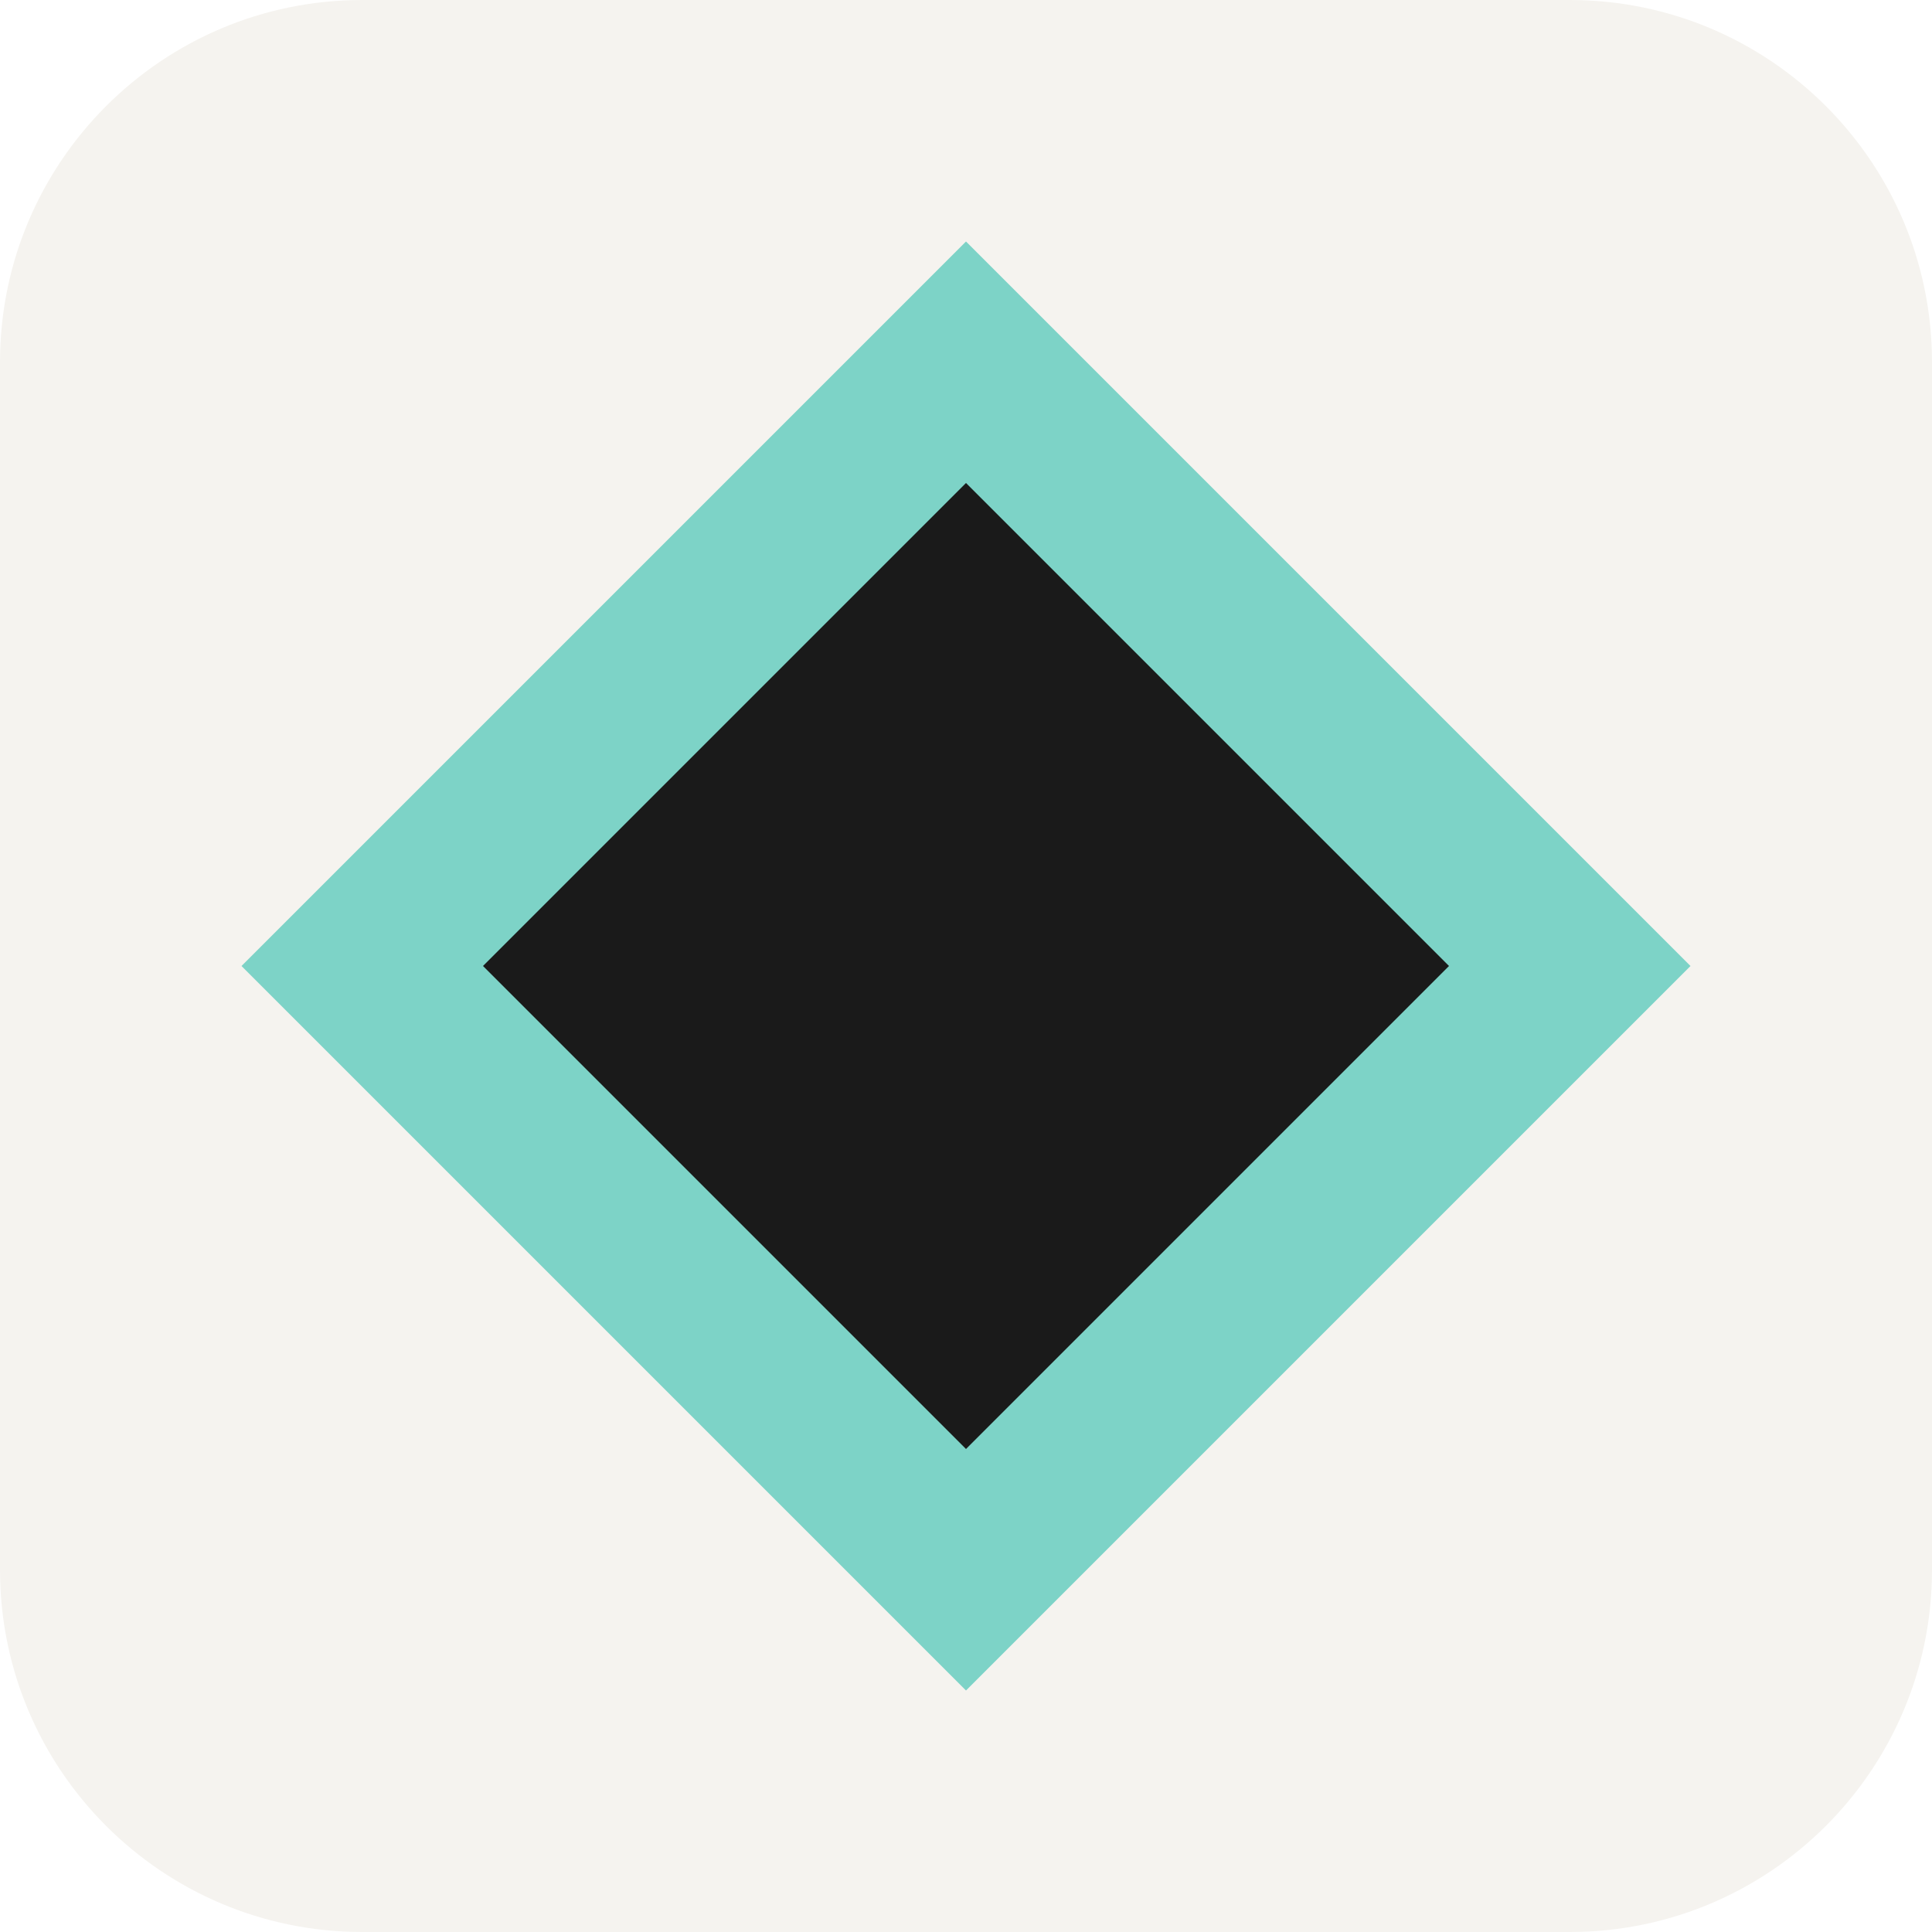
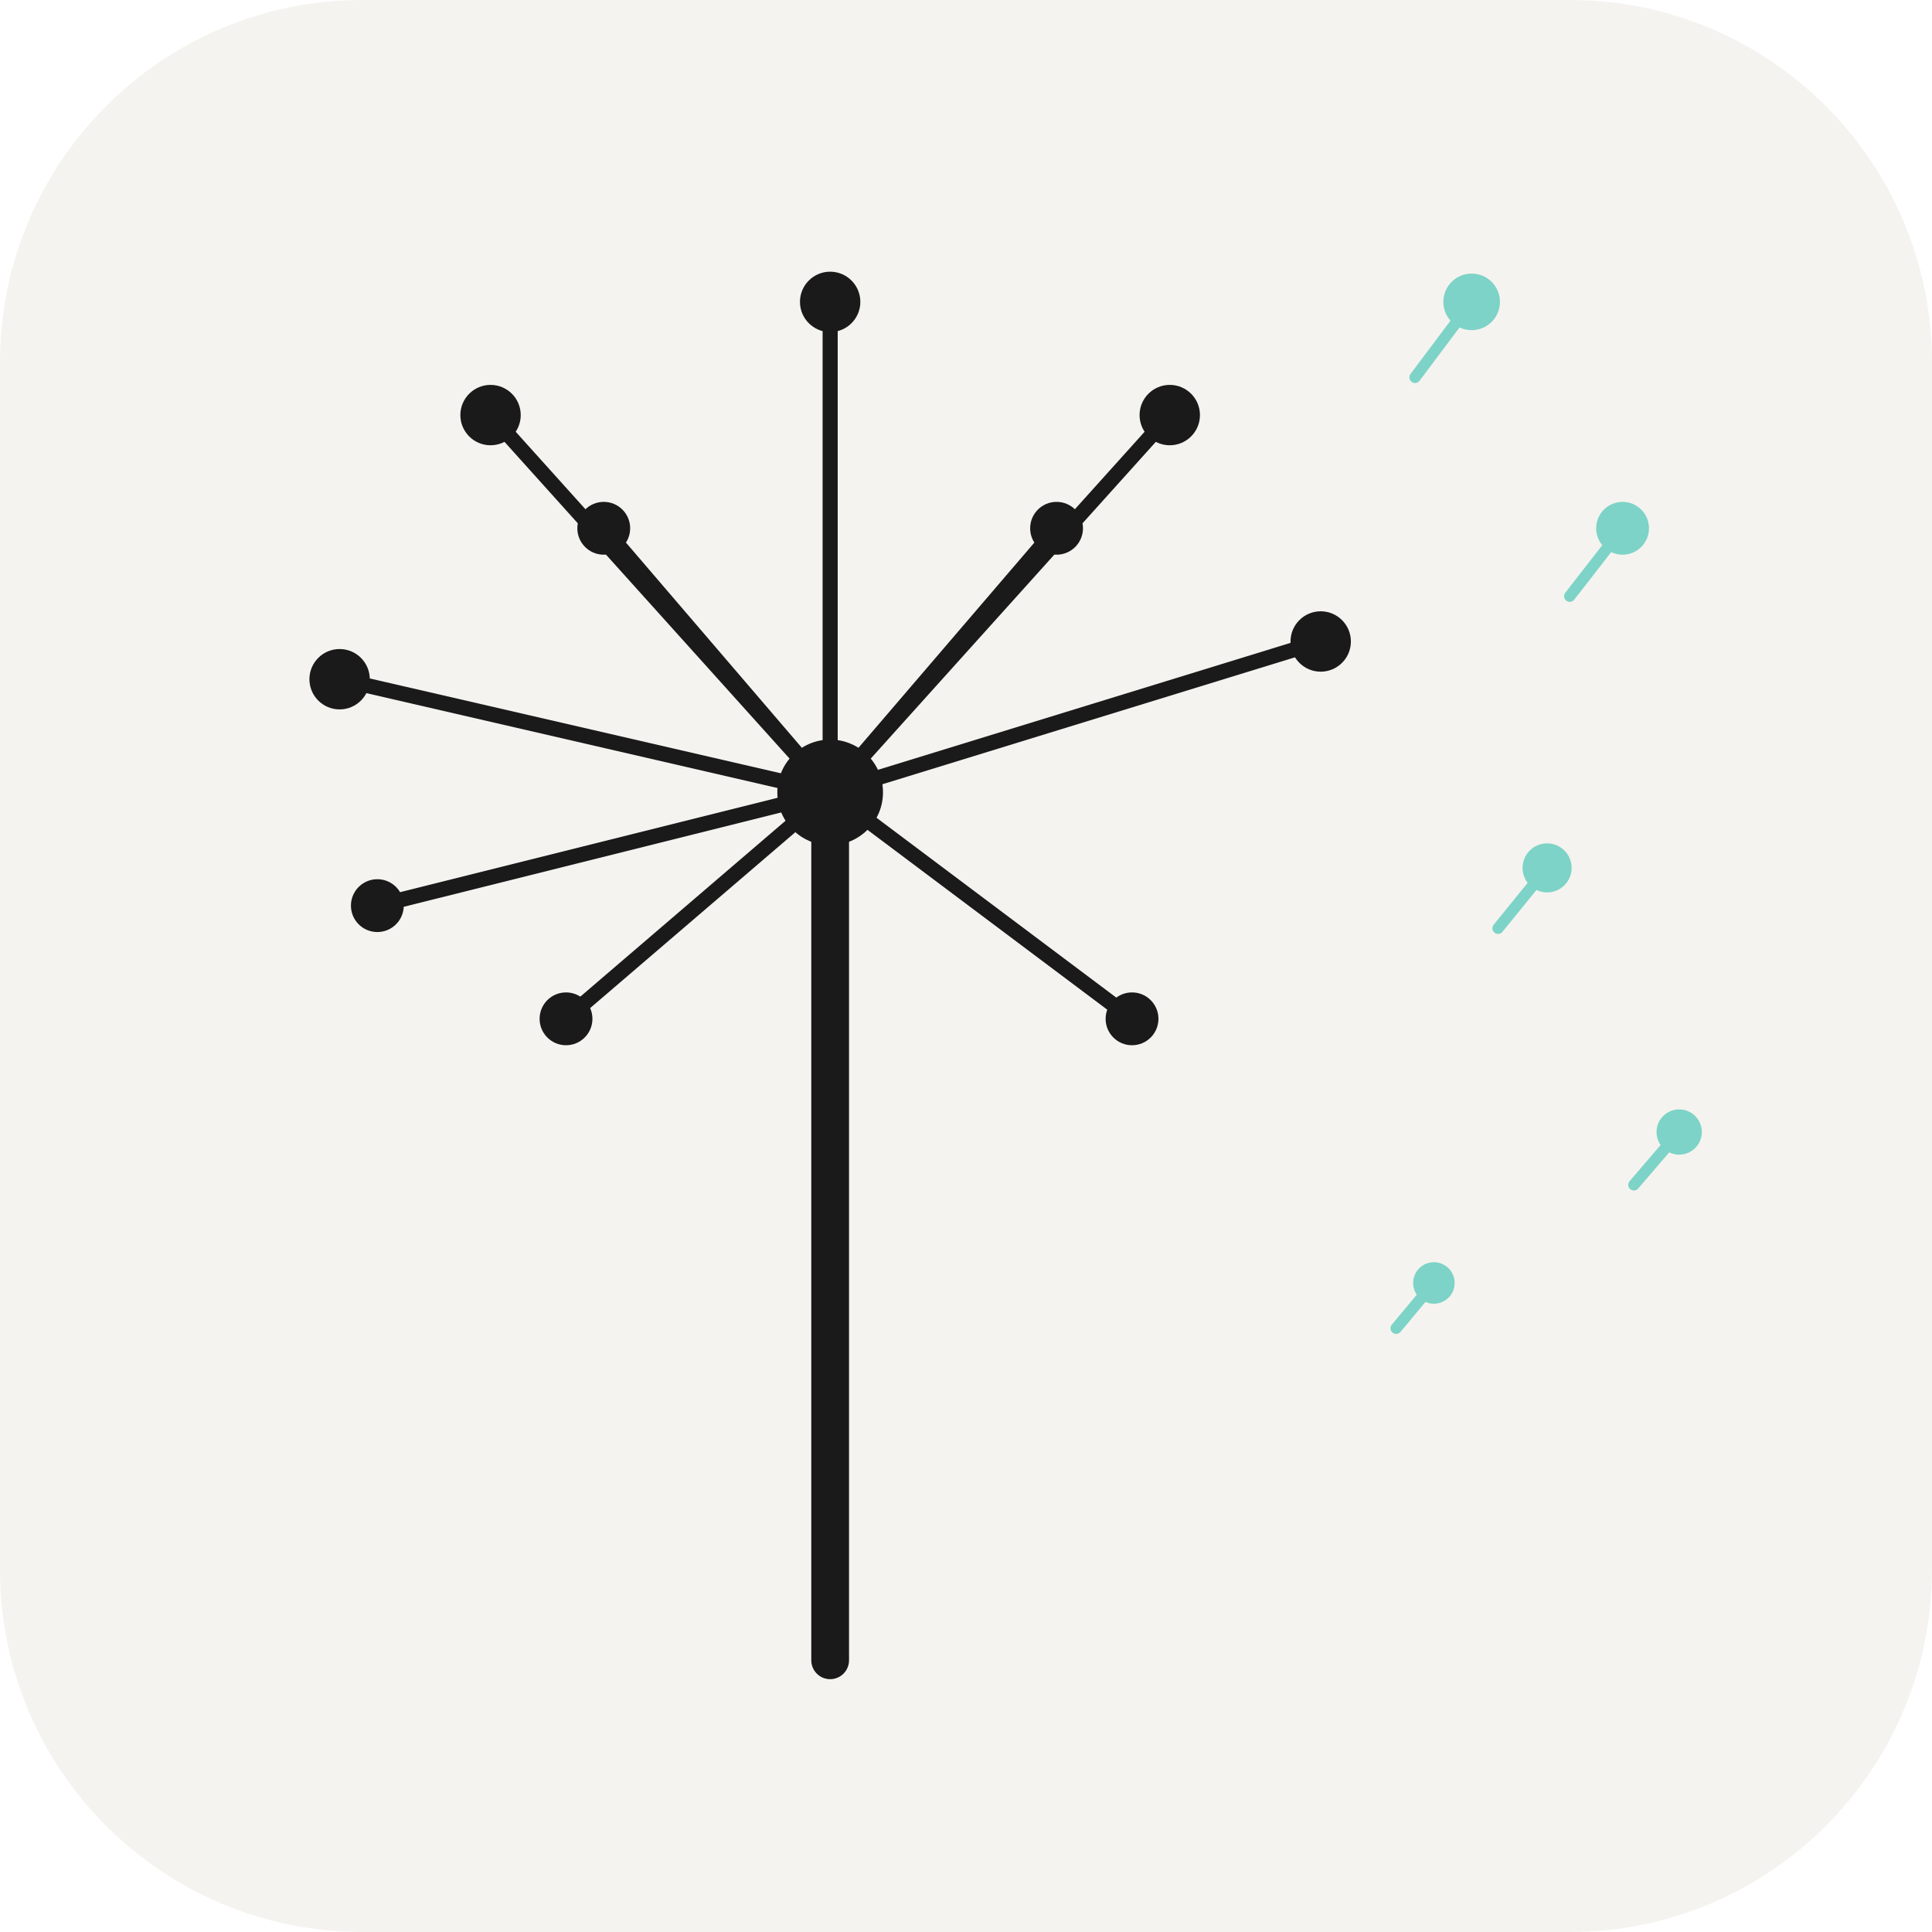
<svg xmlns="http://www.w3.org/2000/svg" width="512" height="512" viewBox="0 0 512 512">
  <rect width="512" height="512" rx="96" fill="#f5f3ef" />
-   <path d="M256 64L448 256L256 448L64 256Z" fill="#7dd3c7" />
-   <path d="M256 128L384 256L256 384L128 256Z" fill="#1a1a1a" />
+   <line x1="220" y1="440" x2="220" y2="220" stroke="#1a1a1a" stroke-width="10" stroke-linecap="round" />
+   <circle cx="220" cy="210" r="14" fill="#1a1a1a" />
+   <line x1="220" y1="210" x2="220" y2="80" stroke="#1a1a1a" stroke-width="4" stroke-linecap="round" />
+   <line x1="220" y1="210" x2="130" y2="110" stroke="#1a1a1a" stroke-width="4" stroke-linecap="round" />
+   <line x1="220" y1="210" x2="310" y2="110" stroke="#1a1a1a" stroke-width="4" stroke-linecap="round" />
+   <line x1="220" y1="210" x2="90" y2="180" stroke="#1a1a1a" stroke-width="4" stroke-linecap="round" />
+   <line x1="220" y1="210" x2="350" y2="170" stroke="#1a1a1a" stroke-width="4" stroke-linecap="round" />
+   <line x1="220" y1="210" x2="150" y2="270" stroke="#1a1a1a" stroke-width="4" stroke-linecap="round" />
+   <line x1="220" y1="210" x2="300" y2="270" stroke="#1a1a1a" stroke-width="4" stroke-linecap="round" />
+   <line x1="220" y1="210" x2="100" y2="240" stroke="#1a1a1a" stroke-width="4" stroke-linecap="round" />
+   <line x1="220" y1="210" x2="160" y2="140" stroke="#1a1a1a" stroke-width="4" stroke-linecap="round" />
+   <line x1="220" y1="210" x2="280" y2="140" stroke="#1a1a1a" stroke-width="4" stroke-linecap="round" />
+   <circle cx="220" cy="80" r="8" fill="#1a1a1a" />
+   <circle cx="130" cy="110" r="8" fill="#1a1a1a" />
+   <circle cx="310" cy="110" r="8" fill="#1a1a1a" />
+   <circle cx="90" cy="180" r="8" fill="#1a1a1a" />
+   <circle cx="350" cy="170" r="8" fill="#1a1a1a" />
+   <circle cx="150" cy="270" r="7" fill="#1a1a1a" />
+   <circle cx="300" cy="270" r="7" fill="#1a1a1a" />
+   <circle cx="100" cy="240" r="7" fill="#1a1a1a" />
+   <circle cx="160" cy="140" r="7" fill="#1a1a1a" />
+   <circle cx="280" cy="140" r="7" fill="#1a1a1a" />
+   <g fill="#7dd3c7" stroke="#7dd3c7" stroke-width="3" stroke-linecap="round">
+     <circle cx="390" cy="80" r="6" />
+     <line x1="390" y1="80" x2="375" y2="100" />
+     <circle cx="430" cy="140" r="5.5" />
+     <line x1="430" y1="140" x2="416" y2="158" />
+     <circle cx="410" cy="230" r="5" />
+     <line x1="410" y1="230" x2="397" y2="246" />
+     <circle cx="445" cy="300" r="4.5" />
+     <line x1="445" y1="300" x2="433" y2="314" />
+     <circle cx="380" cy="340" r="4" />
+     <line x1="380" y1="340" x2="370" y2="352" />
+   </g>
</svg>
